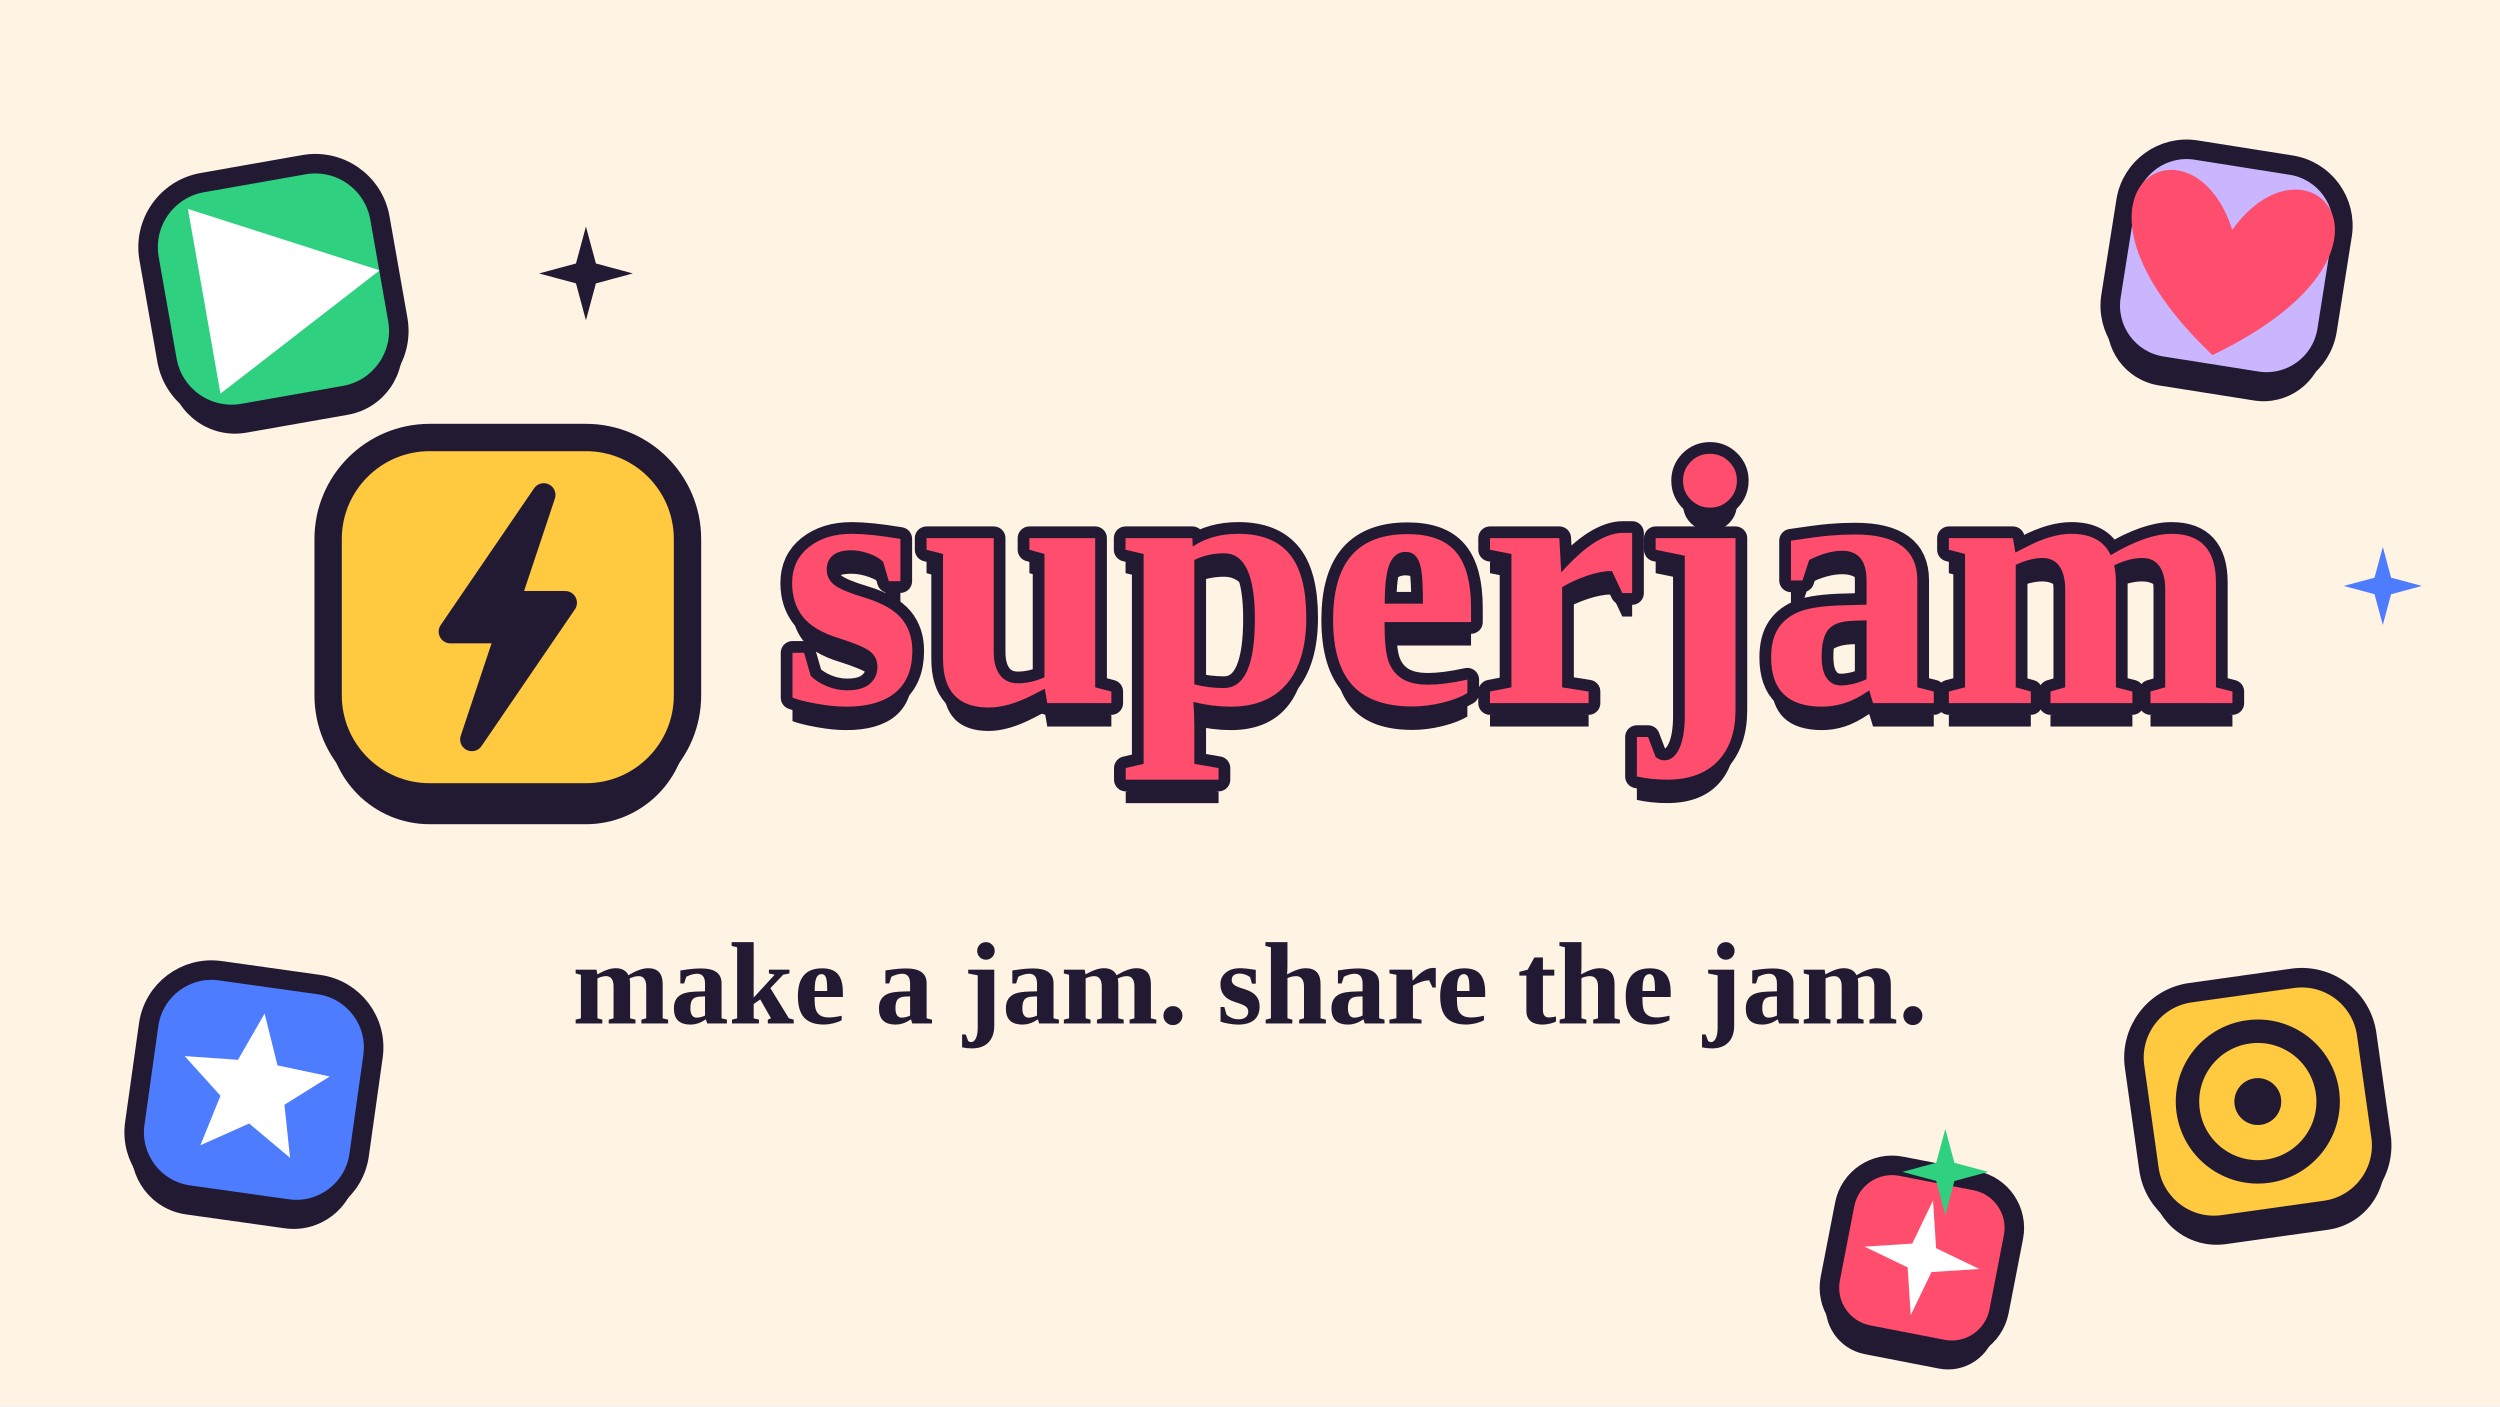
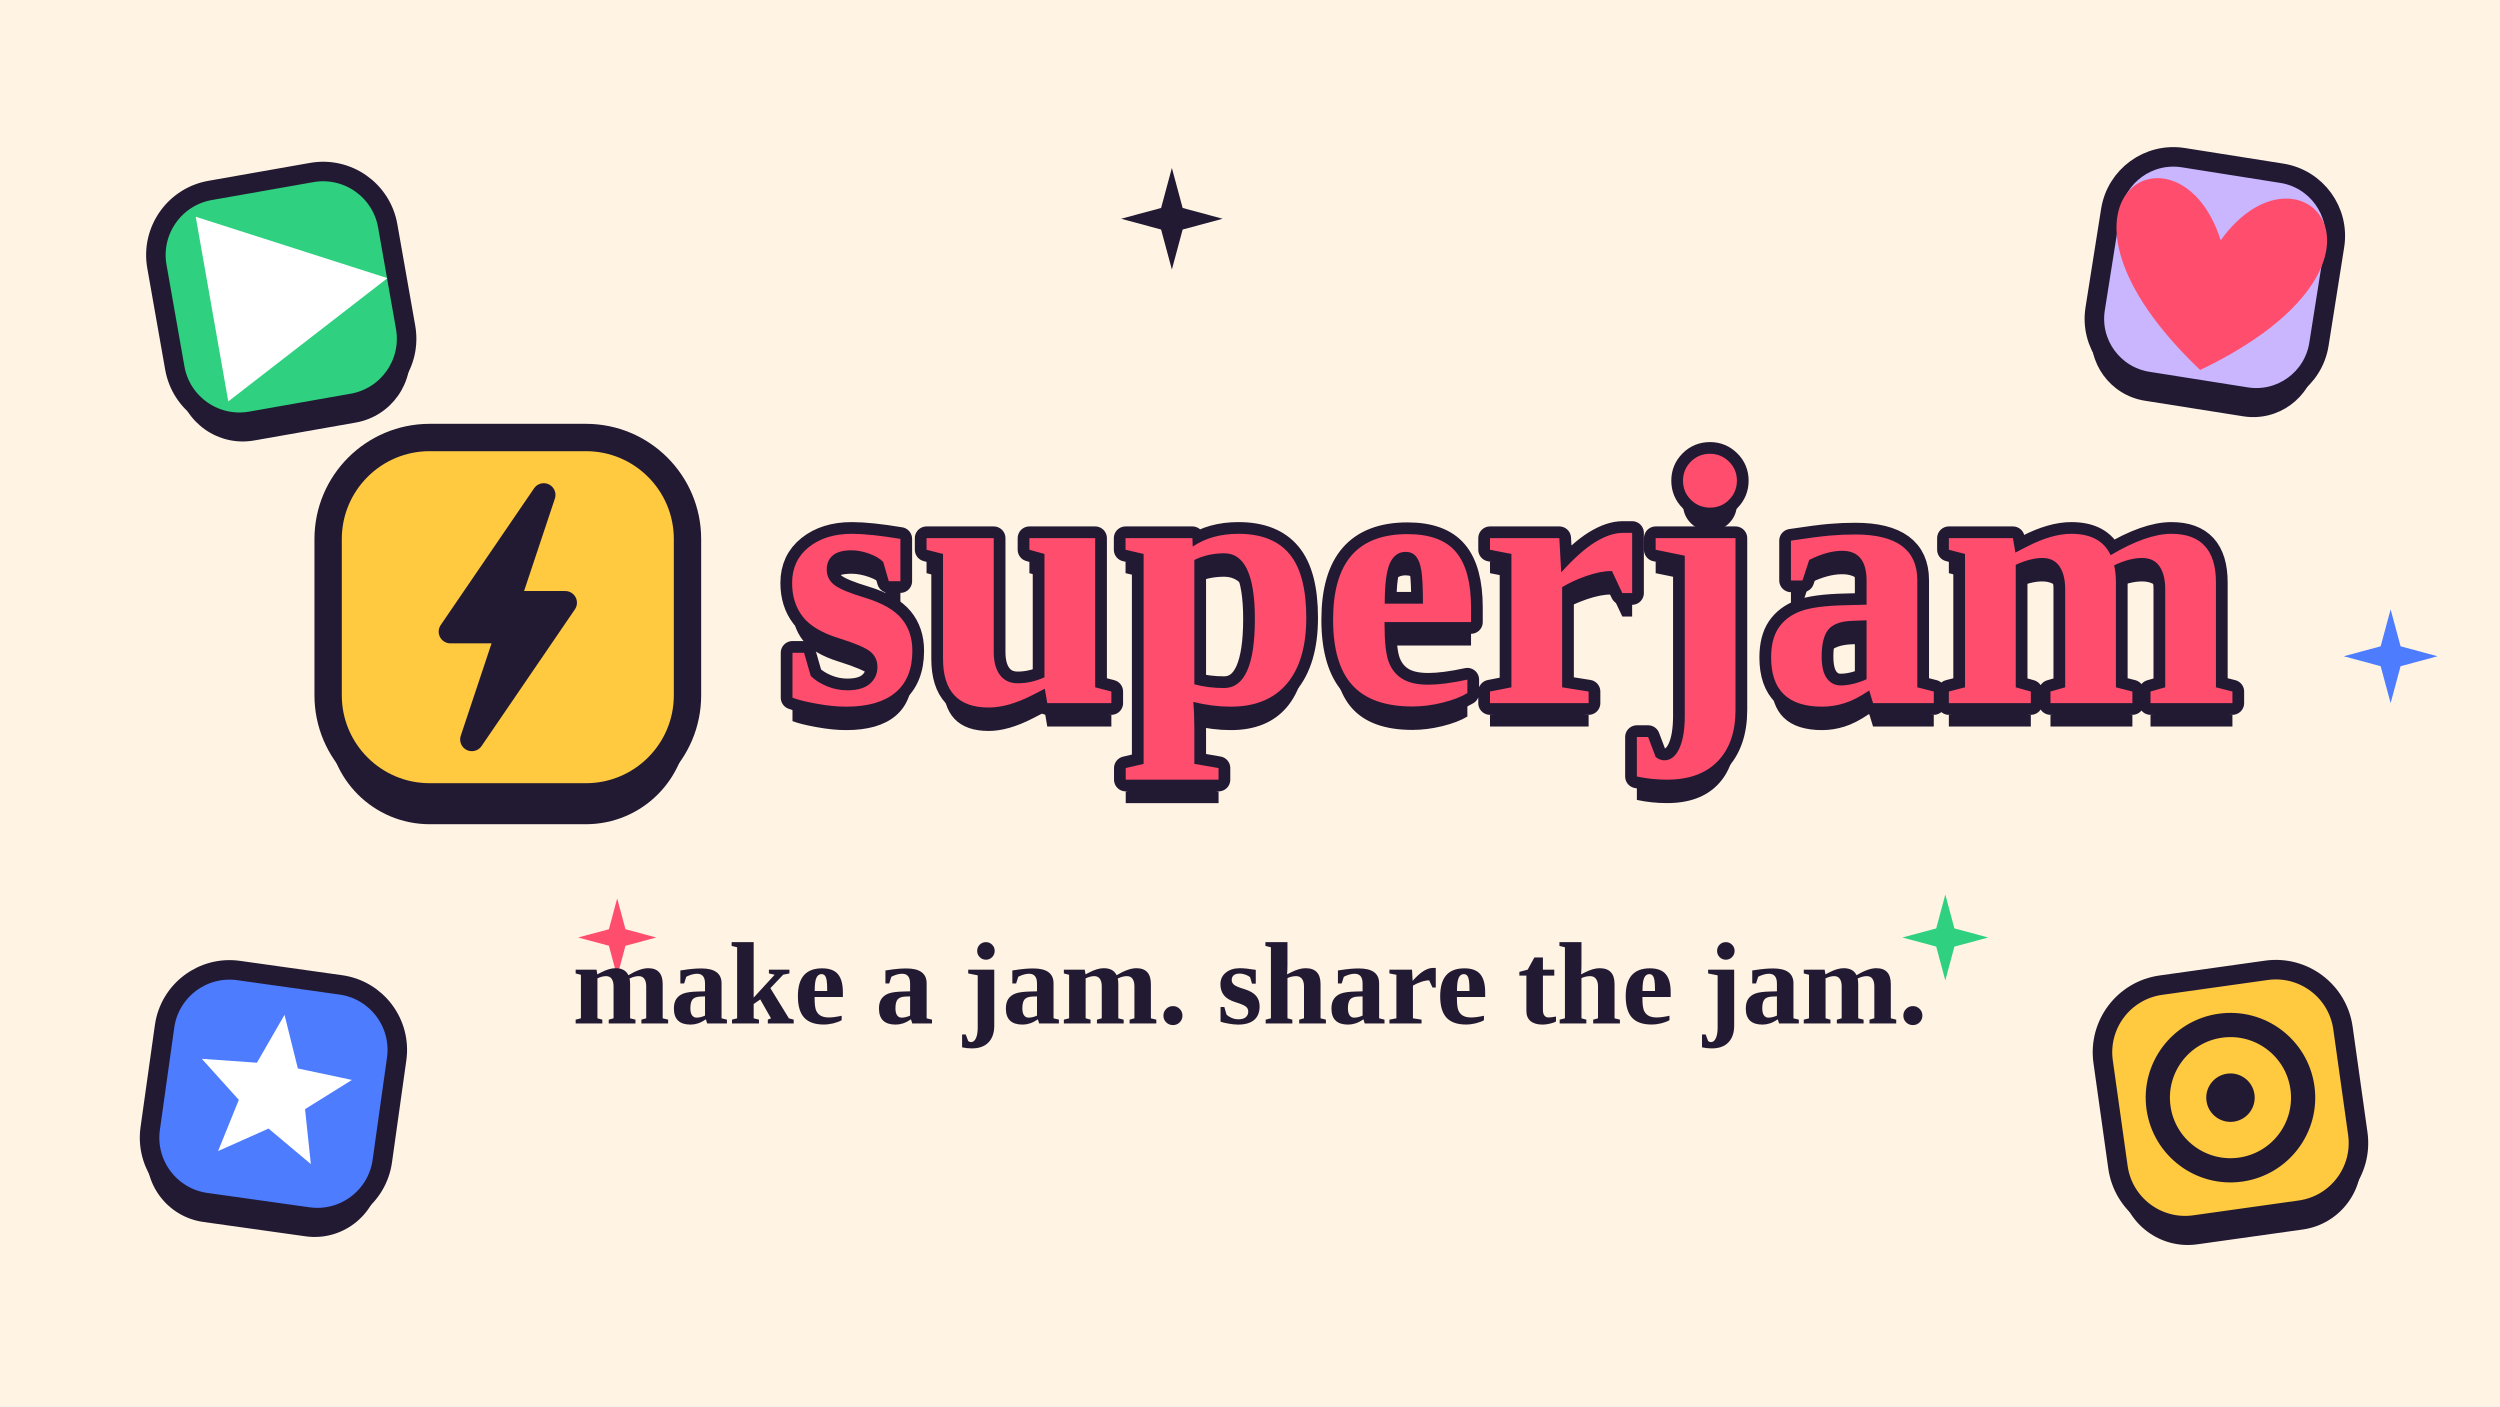
<svg xmlns="http://www.w3.org/2000/svg" width="640" height="360" viewBox="0 0 640 360">
  <rect width="640" height="360" fill="#fff4e3" />
-   <g transform="rotate(-10 70 74)">
-     <rect x="40" y="49" width="60" height="60" rx="16.8" fill="#221a33" />
-     <rect x="40" y="44" width="60" height="60" rx="16.8" fill="#2fd180" stroke="#221a33" stroke-width="5" />
-     <path d="M52,50 L97.6,74 L52,98 Z" fill="#ffffff" />
+   <g transform="rotate(-10 72 76)">
+     <rect x="42" y="51" width="60" height="60" rx="16.8" fill="#221a33" />
+     <rect x="42" y="46" width="60" height="60" rx="16.8" fill="#2fd180" stroke="#221a33" stroke-width="5" />
+     <path d="M54,52 L99.6,76 L54,100 Z" fill="#ffffff" />
  </g>
-   <g transform="rotate(9 570 68)">
-     <rect x="542" y="45" width="56" height="56" rx="15.68" fill="#221a33" />
-     <rect x="542" y="40" width="56" height="56" rx="15.68" fill="#c9b6ff" stroke="#221a33" stroke-width="5" />
-     <path d="M570,91.184 C519.6,56.408 554.88,28.587 570,58.726 C585.12,28.587 620.4,56.408 570,91.184 Z" fill="#ff4d6d" />
+   <g transform="rotate(9 567 71)">
+     <rect x="538" y="47" width="58" height="58" rx="16.24" fill="#221a33" />
+     <rect x="538" y="42" width="58" height="58" rx="16.24" fill="#c9b6ff" stroke="#221a33" stroke-width="5" />
+     <path d="M567,95.012 C514.8,58.994 551.34,30.18 567,61.395 C582.66,30.18 619.2,58.994 567,95.012 Z" fill="#ff4d6d" />
  </g>
-   <g transform="rotate(8 65 279)">
-     <rect x="36" y="255" width="58" height="58" rx="16.24" fill="#221a33" />
-     <rect x="36" y="250" width="58" height="58" rx="16.24" fill="#4d7cff" stroke="#221a33" stroke-width="5" />
-     <path d="M65.00,259.28L70.11,271.96L83.75,272.91L73.27,281.69L76.59,294.95L65.00,287.70L53.41,294.95L56.73,281.69L46.25,272.91L59.89,271.96Z" fill="#ffffff" />
+   <g transform="rotate(8 70 280)">
+     <rect x="40" y="255" width="60" height="60" rx="16.8" fill="#221a33" />
+     <rect x="40" y="250" width="60" height="60" rx="16.8" fill="#4d7cff" stroke="#221a33" stroke-width="5" />
+     <path d="M70.00,259.60L75.29,272.72L89.40,273.70L78.56,282.78L81.99,296.50L70.00,289.00L58.01,296.50L61.44,282.78L50.60,273.70L64.71,272.72Z" fill="#ffffff" />
  </g>
-   <g transform="rotate(-8 578 282)">
-     <rect x="548" y="257" width="60" height="60" rx="16.8" fill="#221a33" />
-     <rect x="548" y="252" width="60" height="60" rx="16.8" fill="#ffc940" stroke="#221a33" stroke-width="5" />
-     <circle cx="578" cy="282" r="18" fill="none" stroke="#221a33" stroke-width="6" />
-     <circle cx="578" cy="282" r="6" fill="#221a33" />
+   <g transform="rotate(-8 571 281)">
+     <rect x="540" y="255" width="62" height="62" rx="17.36" fill="#221a33" />
+     <rect x="540" y="250" width="62" height="62" rx="17.36" fill="#ffc940" stroke="#221a33" stroke-width="5" />
+     <circle cx="571" cy="281" r="18.6" fill="none" stroke="#221a33" stroke-width="6.2" />
+     <circle cx="571" cy="281" r="6.2" fill="#221a33" />
  </g>
-   <g transform="rotate(11 492 322)">
-     <rect x="470" y="305" width="44" height="44" rx="12.32" fill="#221a33" />
-     <rect x="470" y="300" width="44" height="44" rx="12.32" fill="#ff4d6d" stroke="#221a33" stroke-width="5" />
-     <path d="M492.00,307.04L495.11,318.89L506.96,322.00L495.11,325.11L492.00,336.96L488.89,325.11L477.04,322.00L488.89,318.89Z" fill="#ffffff" />
-   </g>
-   <path d="M150.00,58.00L152.55,67.45L162.00,70.00L152.55,72.55L150.00,82.00L147.45,72.55L138.00,70.00L147.45,67.45Z" fill="#221a33" />
-   <path d="M498.00,289.00L500.33,297.67L509.00,300.00L500.33,302.33L498.00,311.00L495.67,302.33L487.00,300.00L495.67,297.67Z" fill="#2fd180" />
-   <path d="M610.00,140.00L612.12,147.88L620.00,150.00L612.12,152.12L610.00,160.00L607.88,152.12L600.00,150.00L607.88,147.88Z" fill="#4d7cff" />
+   <path d="M300.00,43.00L302.76,53.24L313.00,56.00L302.76,58.76L300.00,69.00L297.24,58.76L287.00,56.00L297.24,53.24Z" fill="#221a33" />
+   <path d="M612.00,156.00L614.55,165.45L624.00,168.00L614.55,170.55L612.00,180.00L609.45,170.55L600.00,168.00L609.45,165.45Z" fill="#4d7cff" />
+   <path d="M158.00,230.00L160.12,237.88L168.00,240.00L160.12,242.12L158.00,250.00L155.88,242.12L148.00,240.00L155.88,237.88Z" fill="#ff4d6d" />
+   <path d="M498.00,229.00L500.33,237.67L509.00,240.00L500.33,242.33L498.00,251.00L495.67,242.33L487.00,240.00L495.67,237.67Z" fill="#2fd180" />
  <rect x="84" y="119" width="92" height="92" rx="26" fill="#221a33" />
  <rect x="84" y="112" width="92" height="92" rx="26" fill="#ffc940" stroke="#221a33" stroke-width="7" />
  <path d="M139.2,126.7L115.3,161.7L130.0,161.7L120.8,189.3L144.7,154.3L130.0,154.3Z" fill="#221a33" stroke="#221a33" stroke-width="6" stroke-linejoin="round" />
  <text x="200" y="186" font-family="Baloo 2" font-weight="800" font-size="92" fill="#221a33">superjam</text>
  <text x="200" y="180" font-family="Baloo 2" font-weight="800" font-size="92" fill="#ff4d6d" stroke="#221a33" stroke-width="6" paint-order="stroke" stroke-linejoin="round">superjam</text>
  <text x="320" y="262" text-anchor="middle" font-family="Baloo 2" font-weight="700" font-size="30" fill="#221a33">make a jam. share the jam.</text>
</svg>
